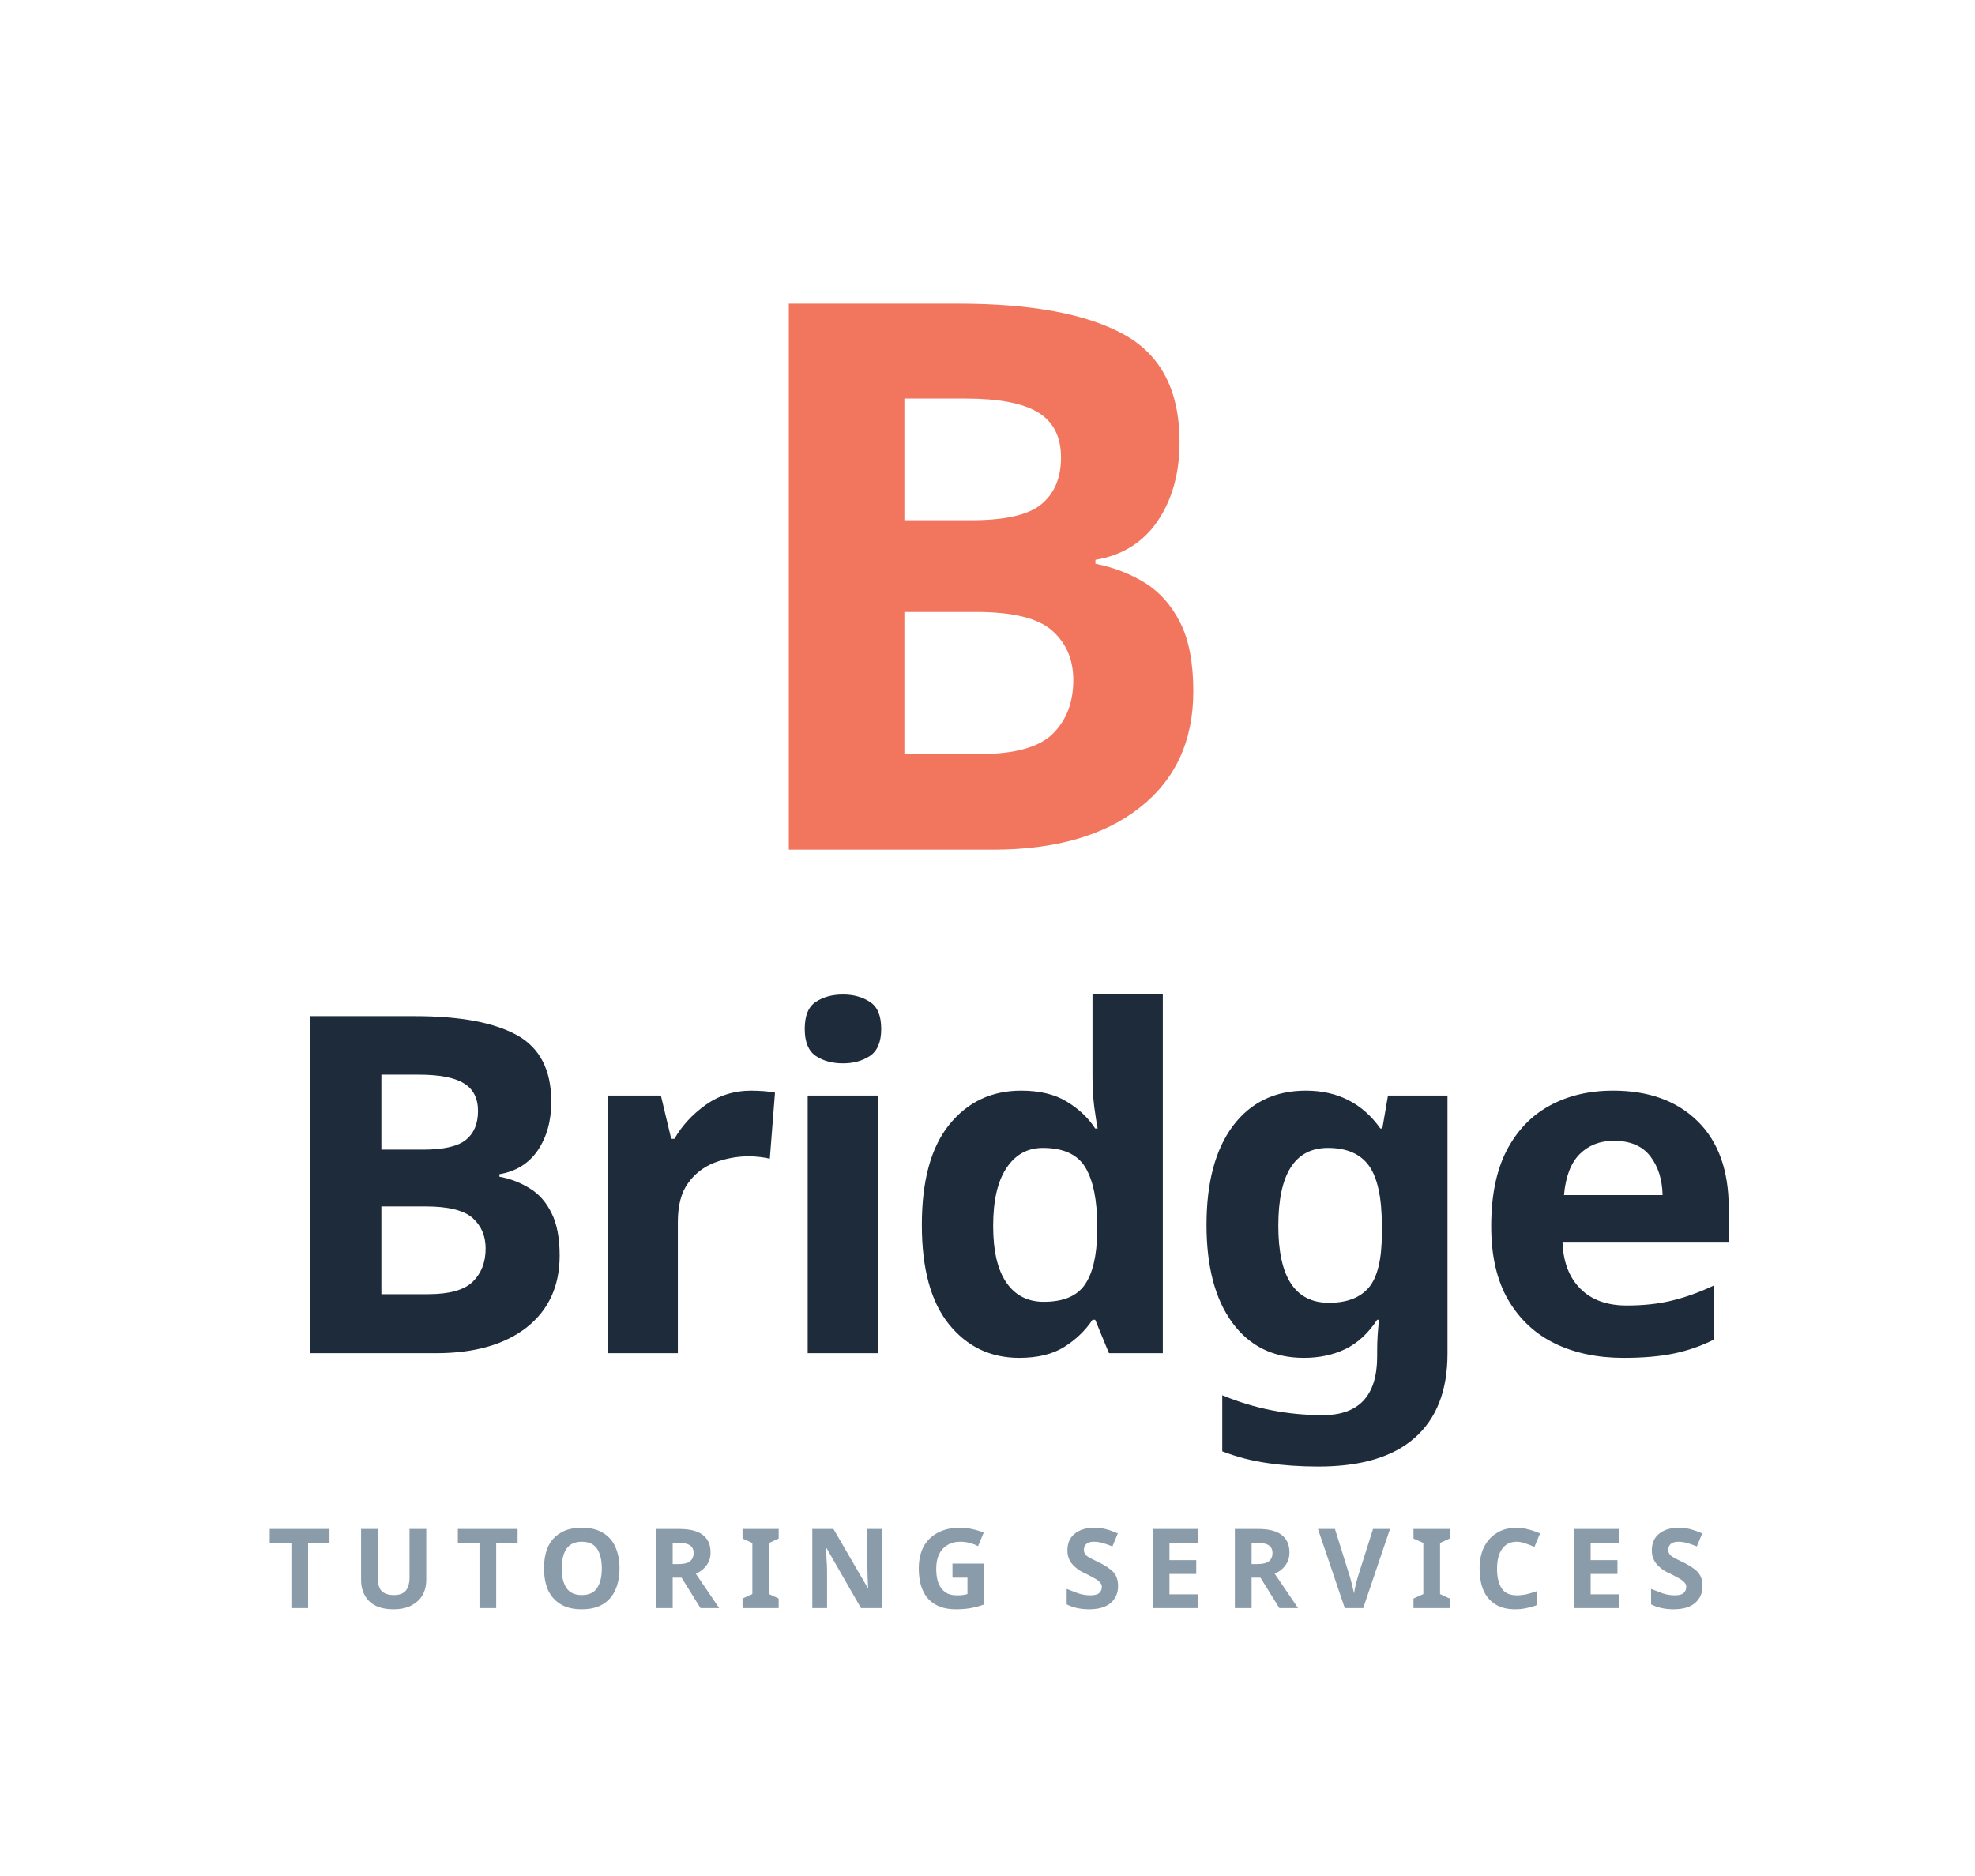
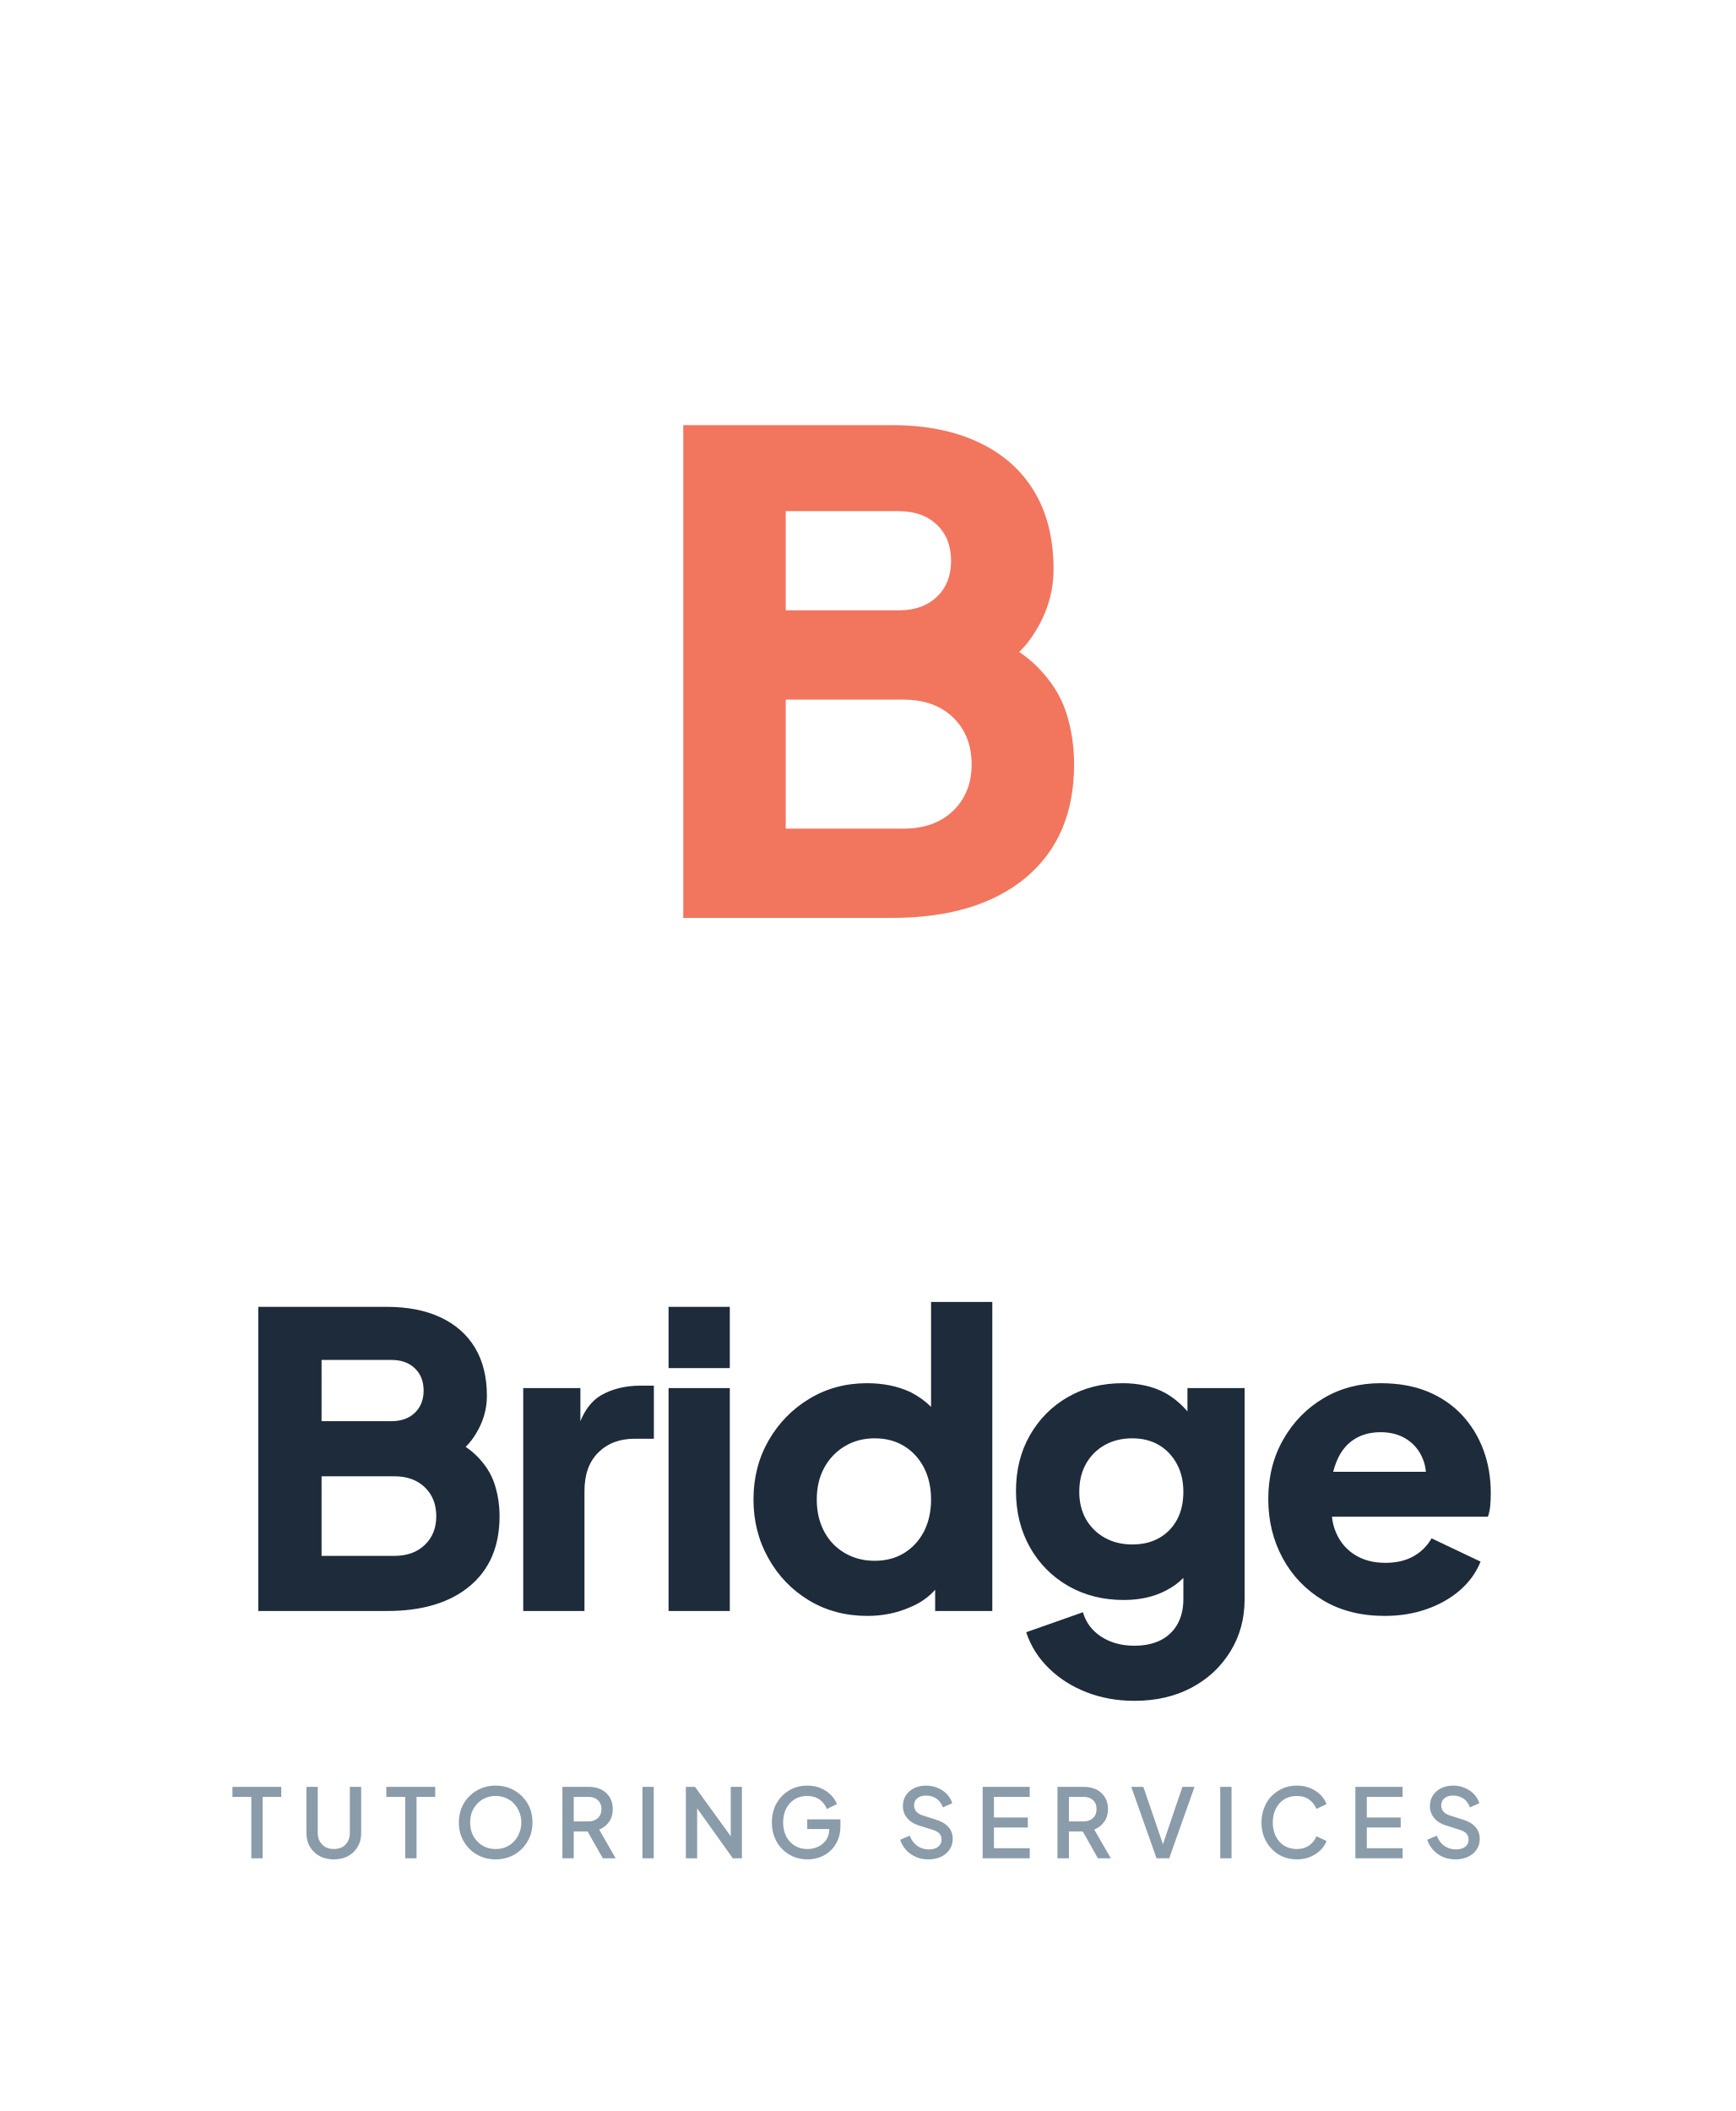
- <svg xmlns="http://www.w3.org/2000/svg" width="125.50" height="119.20" viewBox="0 0 125.50 119.20">
-   <defs />
+ <svg xmlns="http://www.w3.org/2000/svg" width="127.54" height="155.12" viewBox="0 0 127.54 155.12">
  <g transform="translate(17,17)">
-     <text x="28.75" y="37.00" font-family="PJS" font-weight="800" font-size="48.60" letter-spacing="-1.94" fill="#f2755e" xml:space="preserve">B</text>
-     <text x="0.00" y="69.00" font-family="PJS" font-weight="800" font-size="30.00" letter-spacing="-0.90" fill="#1d2b3a" xml:space="preserve">Bridge</text>
-     <text x="0.00" y="85.20" font-family="PJS" font-weight="600" font-size="7.05" letter-spacing="1.27" fill="#8a9baa" xml:space="preserve">TUTORING SERVICES</text>
+     <path transform="translate(30.00,50.45)" d="M18.52 0L3.21 0L3.21-36.21L18.52-36.21Q22.26-36.21 24.93-34.94Q27.60-33.68 29.01-31.32Q30.42-28.97 30.42-25.61L30.42-25.61Q30.42-23.23 29.11-21.09L29.11-21.09Q28.63-20.27 27.90-19.54L27.90-19.54Q28.63-19.05 29.21-18.47L29.21-18.47Q30.76-16.91 31.35-15.09Q31.93-13.27 31.93-11.28L31.93-11.28Q31.93-5.93 28.38-2.96Q24.83 0 18.52 0L18.52 0ZM10.74-16.04L10.74-6.56L19.39-6.56Q21.68-6.56 23.04-7.87Q24.40-9.19 24.40-11.28L24.40-11.28Q24.40-13.41 23.04-14.73Q21.68-16.04 19.39-16.04L19.39-16.04L10.74-16.04ZM10.74-29.89L10.74-22.60L19.05-22.60Q20.80-22.60 21.85-23.60Q22.89-24.59 22.89-26.24Q22.89-27.90 21.85-28.89Q20.80-29.89 19.05-29.89L19.05-29.89L10.74-29.89Z" fill="#f2755e" />
+     <path transform="translate(0.00,101.38)" d="M11.43 0L1.98 0L1.98-22.35L11.43-22.35Q13.74-22.35 15.39-21.57Q17.04-20.79 17.91-19.34Q18.78-17.88 18.78-15.81L18.78-15.81Q18.78-14.34 17.97-13.02L17.97-13.02Q17.67-12.51 17.22-12.06L17.22-12.06Q17.67-11.76 18.03-11.40L18.03-11.40Q18.99-10.44 19.35-9.31Q19.71-8.19 19.71-6.96L19.71-6.96Q19.71-3.66 17.52-1.83Q15.33 0 11.43 0L11.43 0ZM6.63-9.90L6.63-4.05L11.97-4.05Q13.38-4.05 14.22-4.86Q15.06-5.67 15.06-6.96L15.06-6.96Q15.06-8.28 14.22-9.09Q13.38-9.90 11.97-9.90L11.97-9.90L6.63-9.90ZM6.63-18.45L6.63-13.95L11.76-13.95Q12.84-13.95 13.48-14.56Q14.13-15.18 14.13-16.20Q14.13-17.22 13.48-17.84Q12.84-18.45 11.76-18.45L11.76-18.45L6.63-18.45Z M25.95 0L21.45 0L21.45-16.38L25.65-16.38L25.65-13.95Q26.19-15.27 27.15-15.84L27.15-15.84Q28.38-16.56 30.09-16.56L30.09-16.56L31.05-16.56L31.05-12.66L29.64-12.66Q27.99-12.66 26.97-11.65Q25.95-10.65 25.95-8.82L25.95-8.82L25.95 0Z M36.63 0L32.13 0L32.13-16.38L36.63-16.38L36.63 0ZM36.63-17.85L32.13-17.85L32.13-22.35L36.63-22.35L36.63-17.85Z M46.74 0.36L46.74 0.36Q44.34 0.36 42.45-0.78Q40.56-1.92 39.47-3.87Q38.37-5.82 38.37-8.19L38.37-8.19Q38.37-10.59 39.48-12.53Q40.59-14.46 42.48-15.60Q44.37-16.74 46.71-16.74L46.71-16.74Q48.51-16.74 49.92-16.08L49.92-16.08Q50.79-15.63 51.42-15L51.42-15L51.42-22.71L55.92-22.71L55.92 0L51.72 0L51.72-1.56Q50.97-0.72 49.86-0.27L49.86-0.27Q48.42 0.36 46.74 0.36ZM47.28-3.69Q48.51-3.69 49.44-4.26Q50.37-4.83 50.90-5.85Q51.42-6.87 51.42-8.19Q51.42-9.51 50.90-10.53Q50.37-11.55 49.44-12.12Q48.51-12.69 47.28-12.69Q46.05-12.69 45.08-12.11Q44.10-11.52 43.56-10.51Q43.02-9.51 43.02-8.19Q43.02-6.87 43.56-5.85Q44.10-4.83 45.08-4.26Q46.05-3.69 47.28-3.69Z M66.36 6.60L66.36 6.60Q64.47 6.60 62.85 5.97Q61.23 5.34 60.08 4.21Q58.92 3.09 58.41 1.56L58.41 1.56L62.58 0.09Q62.91 1.23 63.93 1.89Q64.95 2.55 66.36 2.55L66.36 2.55Q67.47 2.55 68.28 2.15Q69.09 1.74 69.53 0.96Q69.96 0.18 69.96-0.87L69.96-0.87L69.96-2.43Q69.39-1.86 68.67-1.50L68.67-1.50Q67.35-0.81 65.58-0.81L65.58-0.81Q63.30-0.81 61.50-1.84Q59.70-2.88 58.68-4.69Q57.66-6.51 57.66-8.82Q57.66-11.13 58.68-12.91Q59.70-14.70 61.47-15.72Q63.24-16.74 65.49-16.74L65.49-16.74Q67.26-16.74 68.58-16.05L68.58-16.05Q69.51-15.54 70.26-14.67L70.26-14.67L70.26-16.38L74.46-16.38L74.46-0.87Q74.46 1.29 73.41 2.98Q72.36 4.68 70.55 5.64Q68.73 6.60 66.36 6.60ZM66.21-4.89L66.21-4.89Q67.35-4.89 68.19-5.37Q69.03-5.85 69.50-6.72Q69.96-7.59 69.96-8.76Q69.96-9.93 69.48-10.81Q69-11.70 68.16-12.20Q67.32-12.69 66.21-12.69L66.21-12.69Q65.07-12.69 64.19-12.20Q63.30-11.70 62.80-10.81Q62.31-9.93 62.31-8.76L62.31-8.76Q62.31-7.62 62.80-6.75Q63.30-5.88 64.19-5.38Q65.07-4.89 66.21-4.89Z M84.75 0.36L84.75 0.36Q82.14 0.36 80.22-0.79Q78.30-1.95 77.25-3.90Q76.20-5.85 76.20-8.22L76.20-8.22Q76.20-10.68 77.30-12.60Q78.39-14.52 80.25-15.63Q82.11-16.74 84.45-16.74L84.45-16.74Q86.40-16.74 87.90-16.13Q89.40-15.51 90.44-14.40Q91.47-13.29 92.01-11.83Q92.55-10.38 92.55-8.67L92.55-8.67Q92.55-8.19 92.51-7.72Q92.46-7.26 92.34-6.93L92.34-6.93L80.88-6.93Q80.94-6.30 81.18-5.76L81.18-5.76Q81.63-4.71 82.56-4.13Q83.49-3.54 84.81-3.54L84.81-3.54Q86.01-3.54 86.87-4.02Q87.72-4.50 88.20-5.34L88.20-5.34L91.80-3.63Q91.32-2.43 90.29-1.53Q89.25-0.63 87.84-0.14Q86.43 0.36 84.75 0.36ZM80.97-10.23L80.97-10.23L87.78-10.23Q87.75-10.62 87.63-10.98L87.63-10.98Q87.30-11.97 86.48-12.55Q85.65-13.14 84.45-13.14L84.45-13.14Q83.28-13.14 82.44-12.57Q81.60-12 81.18-10.89L81.18-10.89Q81.06-10.59 80.97-10.23Z" fill="#1d2b3a" />
+     <path transform="translate(0.00,119.55)" d="M2.30 0L1.47 0L1.47-4.51L0.08-4.51L0.08-5.25L3.67-5.25L3.67-4.51L2.30-4.51L2.30 0Z M7.53 0.08L7.53 0.08Q6.94 0.08 6.49-0.16Q6.03-0.41 5.78-0.84Q5.52-1.27 5.52-1.82L5.52-1.82L5.52-5.25L6.35-5.25L6.35-1.85Q6.35-1.51 6.50-1.24Q6.66-0.97 6.92-0.82Q7.18-0.68 7.53-0.68L7.53-0.68Q7.88-0.68 8.15-0.82Q8.41-0.97 8.56-1.24Q8.71-1.51 8.71-1.85L8.71-1.85L8.71-5.25L9.54-5.25L9.54-1.82Q9.54-1.27 9.28-0.84Q9.03-0.41 8.58-0.16Q8.12 0.08 7.53 0.08Z M13.61 0L12.78 0L12.78-4.51L11.39-4.51L11.39-5.25L14.98-5.25L14.98-4.51L13.61-4.51L13.61 0Z M19.42 0.08L19.42 0.08Q18.85 0.08 18.36-0.12Q17.87-0.32 17.50-0.69Q17.13-1.06 16.92-1.55Q16.72-2.04 16.72-2.63L16.72-2.63Q16.72-3.21 16.92-3.71Q17.13-4.21 17.50-4.57Q17.86-4.93 18.36-5.14Q18.85-5.34 19.42-5.34L19.42-5.34Q20.00-5.34 20.49-5.14Q20.98-4.93 21.35-4.57Q21.72-4.20 21.93-3.71Q22.13-3.21 22.13-2.63L22.13-2.63Q22.13-2.04 21.92-1.55Q21.71-1.06 21.35-0.69Q20.98-0.32 20.49-0.12Q19.99 0.08 19.42 0.08ZM19.42-0.68L19.42-0.68Q19.83-0.68 20.17-0.82Q20.52-0.97 20.77-1.24Q21.02-1.50 21.16-1.86Q21.31-2.21 21.31-2.63L21.31-2.63Q21.31-3.05 21.16-3.40Q21.02-3.75 20.77-4.02Q20.52-4.29 20.17-4.43Q19.83-4.58 19.42-4.58L19.42-4.58Q19.01-4.58 18.67-4.43Q18.33-4.29 18.08-4.02Q17.82-3.75 17.68-3.40Q17.55-3.05 17.55-2.63L17.55-2.63Q17.55-2.21 17.68-1.86Q17.82-1.50 18.08-1.24Q18.33-0.97 18.68-0.82Q19.02-0.68 19.42-0.68Z M25.16 0L24.33 0L24.33-5.25L26.24-5.25Q26.77-5.25 27.17-5.06Q27.57-4.86 27.80-4.49Q28.03-4.12 28.03-3.61L28.03-3.61Q28.03-3.07 27.76-2.68Q27.49-2.29 27.03-2.11L27.03-2.11L28.24 0L27.30 0L26.18-1.97L25.16-1.97L25.16 0ZM25.16-4.51L25.16-2.71L26.25-2.71Q26.54-2.71 26.75-2.83Q26.97-2.94 27.08-3.14Q27.20-3.34 27.20-3.62Q27.20-3.89 27.08-4.09Q26.97-4.29 26.75-4.40Q26.54-4.51 26.25-4.51L26.25-4.51L25.16-4.51Z M31.04 0L30.21 0L30.21-5.25L31.04-5.25L31.04 0Z M34.23 0L33.40 0L33.40-5.25L34.07-5.25L36.70-1.62L36.70-5.25L37.52-5.25L37.52 0L36.85 0L34.23-3.67L34.23 0Z M42.34 0.08L42.34 0.08Q41.78 0.08 41.30-0.12Q40.83-0.32 40.47-0.69Q40.11-1.05 39.92-1.54Q39.72-2.04 39.72-2.63L39.72-2.63Q39.72-3.21 39.91-3.71Q40.11-4.21 40.46-4.57Q40.81-4.93 41.28-5.14Q41.76-5.34 42.32-5.34L42.32-5.34Q42.88-5.34 43.32-5.15Q43.76-4.96 44.06-4.65Q44.37-4.34 44.50-3.98L44.50-3.98L43.76-3.62Q43.60-4.05 43.22-4.32Q42.85-4.58 42.32-4.58L42.32-4.58Q41.80-4.58 41.40-4.34Q41.00-4.09 40.77-3.65Q40.55-3.21 40.55-2.63Q40.55-2.04 40.78-1.60Q41.01-1.16 41.41-0.92Q41.81-0.68 42.34-0.68L42.34-0.68Q42.77-0.68 43.14-0.86Q43.50-1.04 43.72-1.36Q43.94-1.69 43.94-2.13L43.94-2.13L43.94-2.15L42.32-2.15L42.32-2.86L44.76-2.86L44.76-2.36Q44.76-1.78 44.56-1.33Q44.37-0.87 44.03-0.56Q43.69-0.24 43.25-0.08Q42.81 0.08 42.34 0.08Z  M51.22 0.08L51.22 0.08Q50.72 0.08 50.30-0.10Q49.88-0.29 49.58-0.61Q49.29-0.94 49.15-1.36L49.15-1.36L49.85-1.66Q50.04-1.17 50.41-0.91Q50.77-0.65 51.25-0.65L51.25-0.65Q51.54-0.65 51.75-0.74Q51.96-0.82 52.07-0.99Q52.19-1.15 52.19-1.36L52.19-1.36Q52.19-1.65 52.03-1.82Q51.87-1.99 51.55-2.09L51.55-2.09L50.56-2.40Q49.97-2.58 49.66-2.96Q49.35-3.33 49.35-3.84L49.35-3.84Q49.35-4.29 49.57-4.62Q49.79-4.96 50.17-5.15Q50.56-5.34 51.05-5.34L51.05-5.34Q51.52-5.34 51.91-5.17Q52.30-5.01 52.58-4.72Q52.85-4.43 52.98-4.05L52.98-4.05L52.29-3.74Q52.13-4.16 51.81-4.39Q51.48-4.61 51.05-4.61L51.05-4.61Q50.79-4.61 50.59-4.52Q50.39-4.43 50.28-4.27Q50.17-4.10 50.17-3.88L50.17-3.88Q50.17-3.63 50.34-3.43Q50.50-3.24 50.83-3.14L50.83-3.14L51.75-2.85Q52.37-2.66 52.69-2.30Q53.01-1.95 53.01-1.42L53.01-1.42Q53.01-0.98 52.78-0.64Q52.55-0.30 52.15-0.11Q51.75 0.08 51.22 0.08Z M58.67 0L55.21 0L55.21-5.25L58.67-5.25L58.67-4.51L56.04-4.51L56.04-3.00L58.53-3.00L58.53-2.26L56.04-2.26L56.04-0.74L58.67-0.74L58.67 0Z M61.55 0L60.71 0L60.71-5.25L62.63-5.25Q63.15-5.25 63.56-5.06Q63.96-4.86 64.19-4.49Q64.42-4.12 64.42-3.61L64.42-3.61Q64.42-3.07 64.14-2.68Q63.87-2.29 63.41-2.11L63.41-2.11L64.63 0L63.68 0L62.57-1.97L61.55-1.97L61.55 0ZM61.55-4.51L61.55-2.71L62.64-2.71Q62.93-2.71 63.14-2.83Q63.35-2.94 63.47-3.14Q63.58-3.34 63.58-3.62Q63.58-3.89 63.47-4.09Q63.35-4.29 63.14-4.40Q62.93-4.51 62.64-4.51L62.64-4.51L61.55-4.51Z M68.92 0L67.99 0L66.13-5.25L67.02-5.25L68.46-1.03L69.89-5.25L70.78-5.25L68.92 0Z M73.50 0L72.67 0L72.67-5.25L73.50-5.25L73.50 0Z M78.30 0.08L78.30 0.08Q77.75 0.08 77.27-0.12Q76.80-0.32 76.45-0.69Q76.10-1.05 75.90-1.54Q75.70-2.04 75.70-2.63L75.70-2.63Q75.70-3.21 75.90-3.71Q76.09-4.21 76.44-4.57Q76.80-4.93 77.27-5.14Q77.74-5.34 78.30-5.34L78.30-5.34Q78.86-5.34 79.30-5.15Q79.74-4.96 80.05-4.65Q80.35-4.34 80.48-3.98L80.48-3.98L79.74-3.63Q79.57-4.05 79.20-4.32Q78.83-4.58 78.30-4.58L78.30-4.58Q77.78-4.58 77.38-4.34Q76.98-4.09 76.76-3.65Q76.53-3.21 76.53-2.63L76.53-2.63Q76.53-2.04 76.76-1.60Q76.98-1.16 77.38-0.92Q77.78-0.68 78.30-0.68L78.30-0.68Q78.83-0.68 79.20-0.94Q79.57-1.20 79.74-1.62L79.74-1.62L80.48-1.27Q80.35-0.92 80.05-0.61Q79.74-0.30 79.30-0.11Q78.86 0.08 78.30 0.08Z M86.07 0L82.60 0L82.60-5.25L86.07-5.25L86.07-4.51L83.44-4.51L83.44-3.00L85.93-3.00L85.93-2.26L83.44-2.26L83.44-0.74L86.07-0.74L86.07 0Z M89.95 0.08L89.95 0.08Q89.46 0.08 89.03-0.10Q88.61-0.29 88.32-0.61Q88.02-0.94 87.88-1.36L87.88-1.36L88.58-1.66Q88.77-1.17 89.14-0.91Q89.51-0.65 89.99-0.65L89.99-0.65Q90.27-0.65 90.48-0.74Q90.69-0.82 90.81-0.99Q90.92-1.15 90.92-1.36L90.92-1.36Q90.92-1.65 90.76-1.82Q90.60-1.99 90.28-2.09L90.28-2.09L89.30-2.40Q88.70-2.58 88.39-2.96Q88.08-3.33 88.08-3.84L88.08-3.84Q88.08-4.29 88.30-4.62Q88.52-4.96 88.90-5.15Q89.29-5.34 89.78-5.34L89.78-5.34Q90.25-5.34 90.64-5.17Q91.03-5.01 91.31-4.72Q91.59-4.43 91.71-4.05L91.71-4.05L91.02-3.74Q90.87-4.16 90.54-4.39Q90.21-4.61 89.78-4.61L89.78-4.61Q89.52-4.61 89.32-4.52Q89.13-4.43 89.02-4.27Q88.91-4.10 88.91-3.88L88.91-3.88Q88.91-3.63 89.07-3.43Q89.23-3.24 89.56-3.14L89.56-3.14L90.48-2.85Q91.11-2.66 91.42-2.30Q91.74-1.95 91.74-1.42L91.74-1.42Q91.74-0.98 91.51-0.64Q91.28-0.30 90.88-0.11Q90.48 0.08 89.95 0.08Z" fill="#8a9baa" />
  </g>
</svg>
